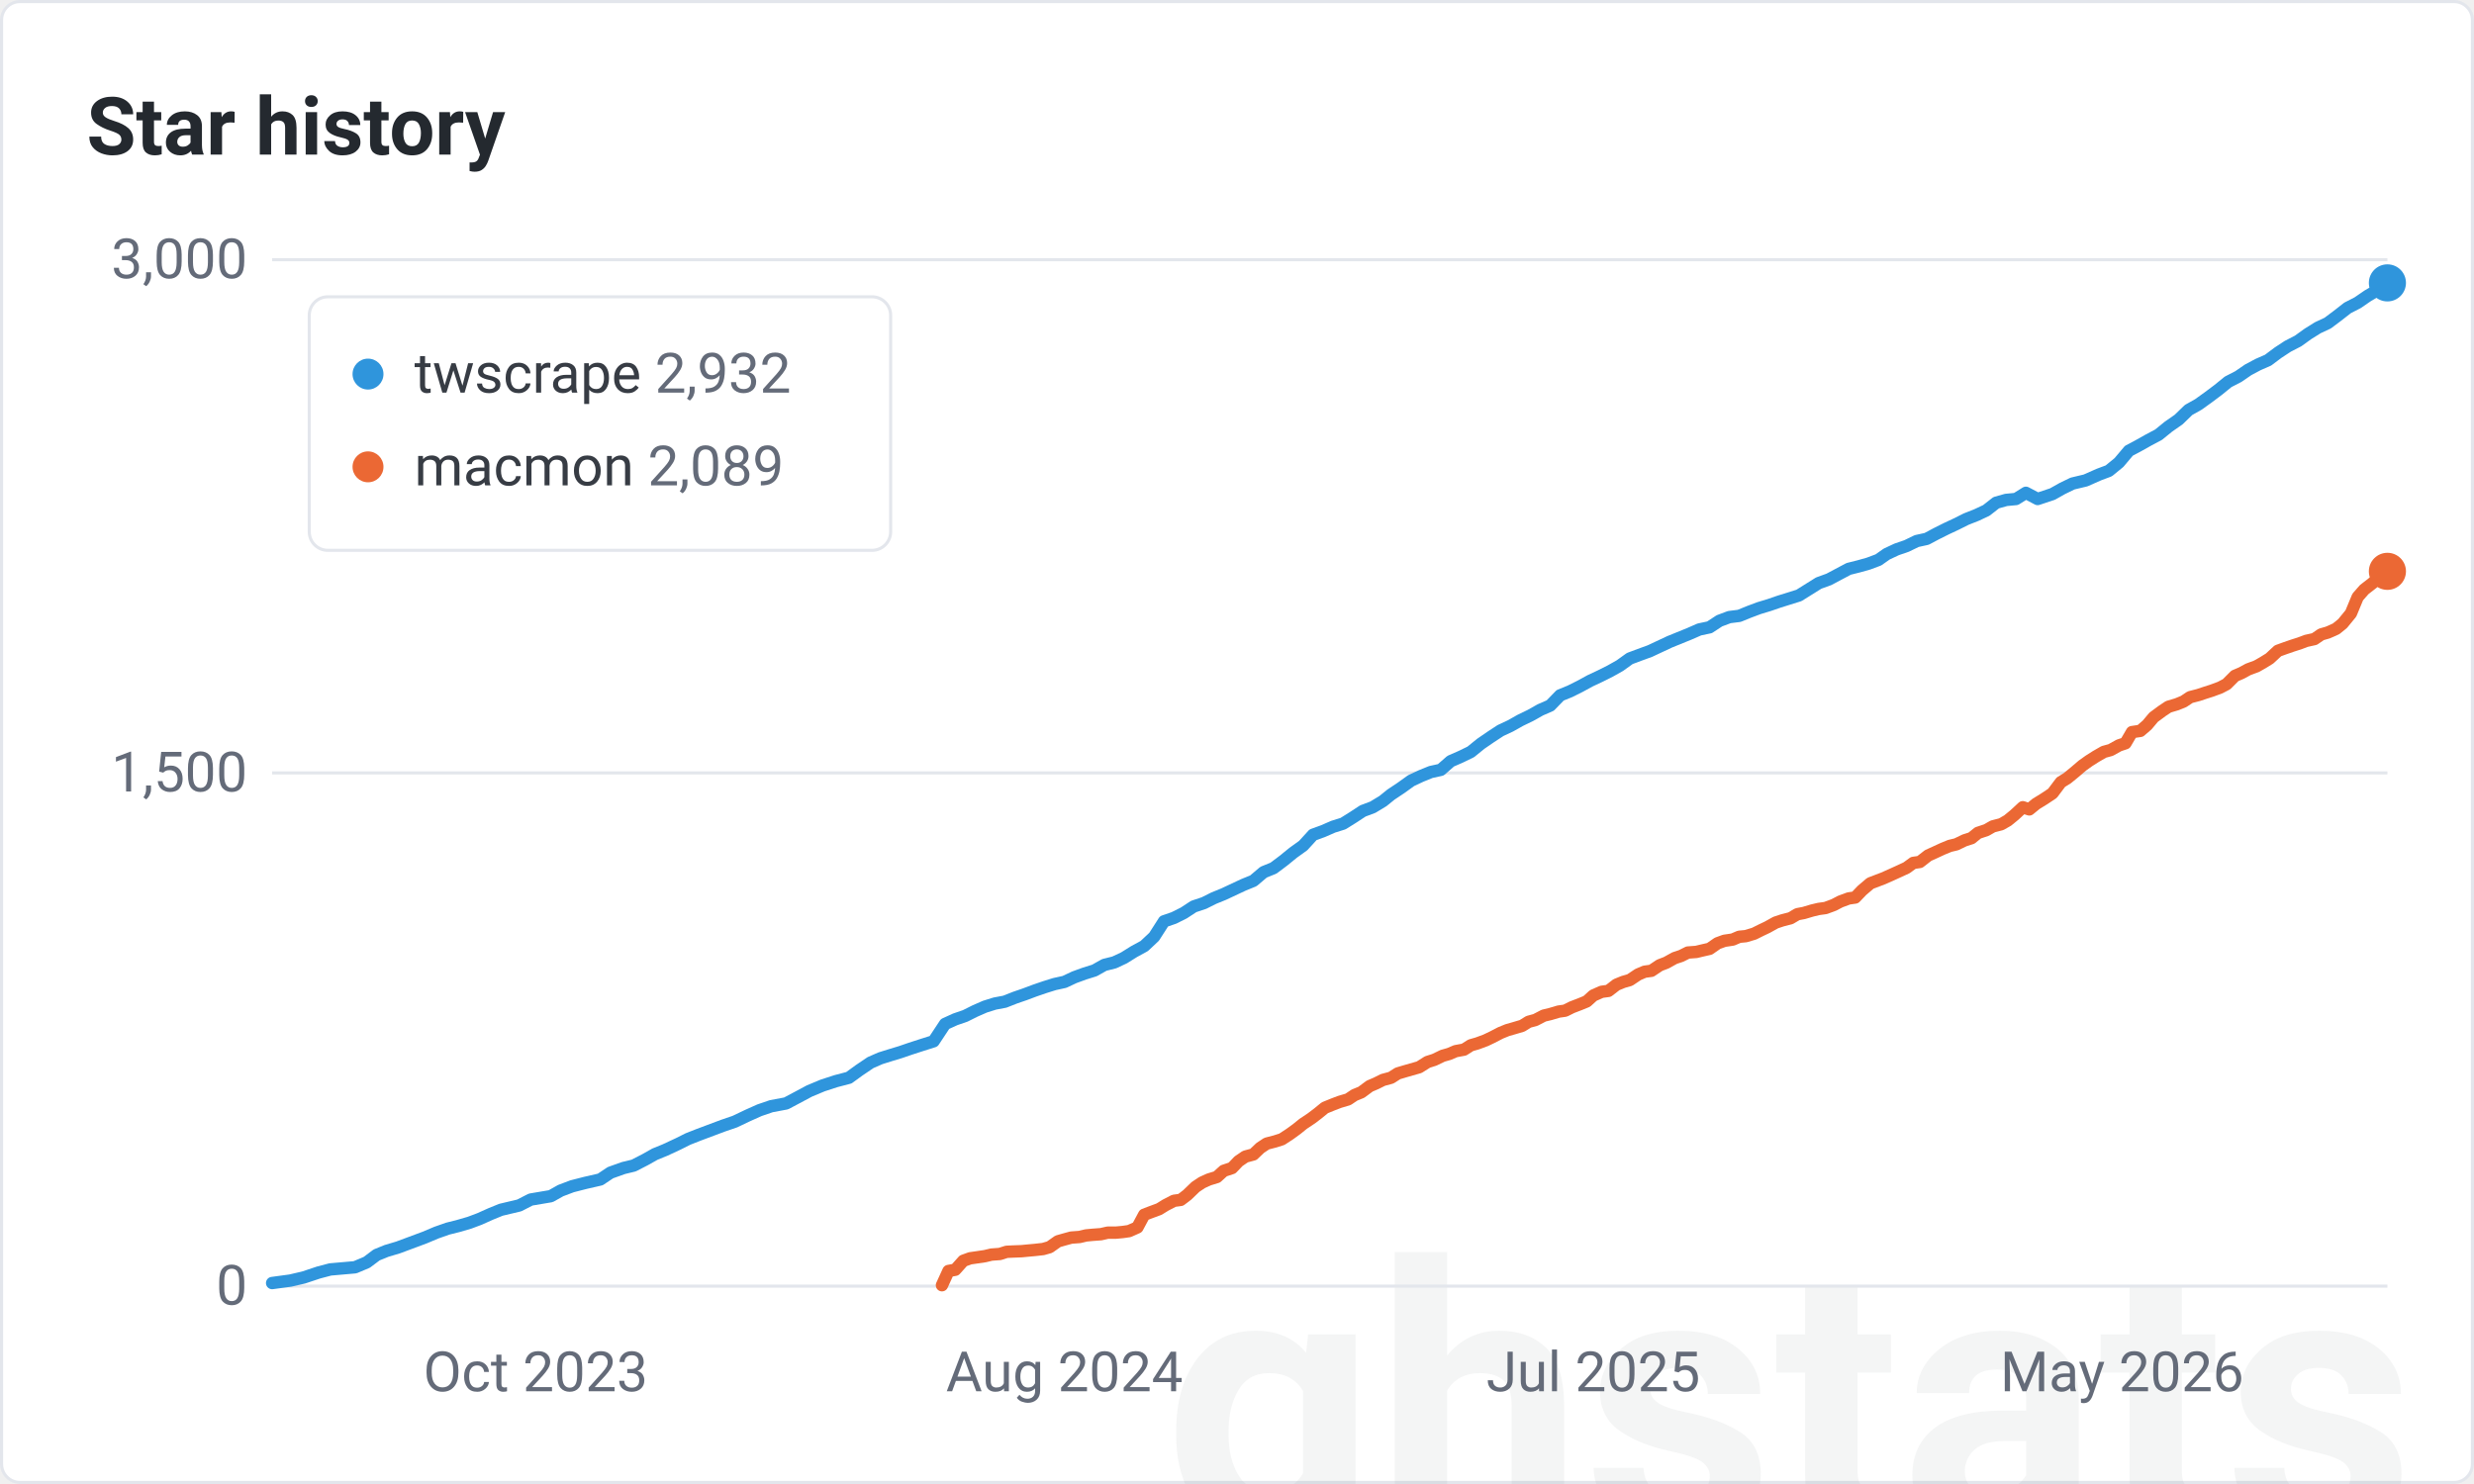
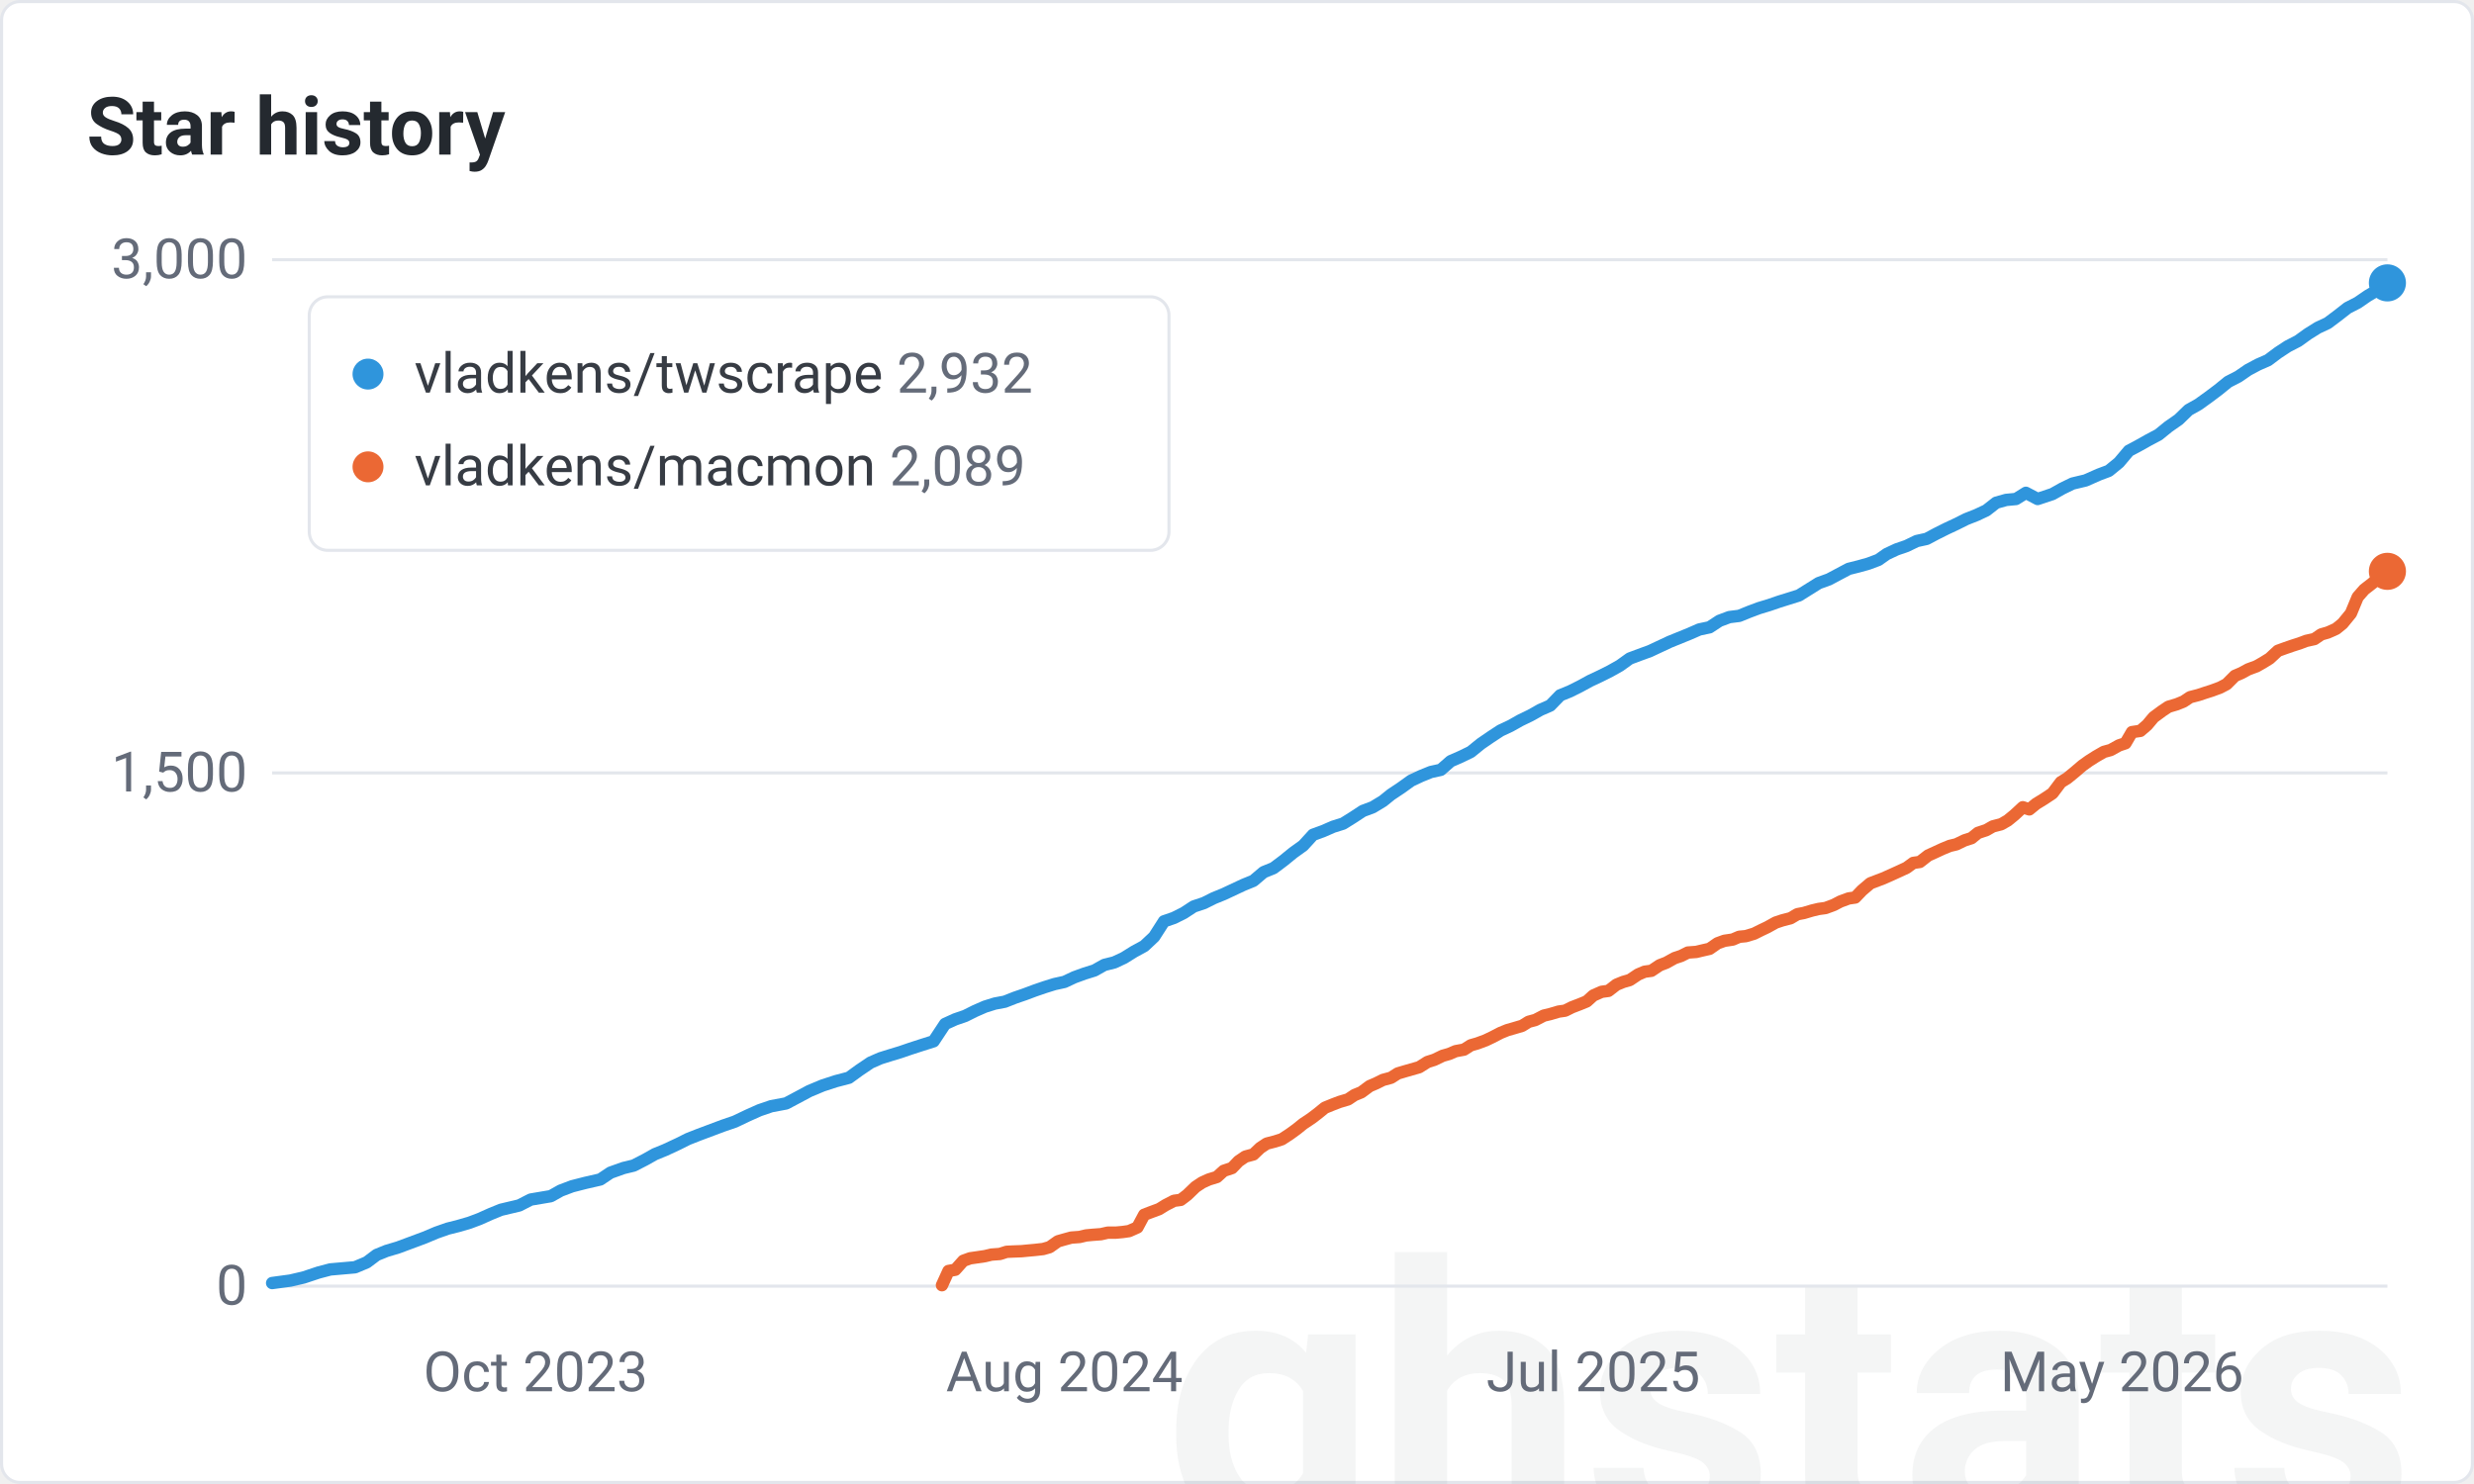
<svg xmlns="http://www.w3.org/2000/svg" width="800" height="480" viewBox="0 0 800 480" font-family="system-ui, -apple-system, 'Segoe UI', Roboto, Helvetica, Arial, sans-serif">
  <style>text{font-variant-numeric:tabular-nums}.card{fill:#ffffff;stroke:#e3e6ec}.head{fill:#24292f}.ink{fill:#373c44}.muted{fill:#646b79}.good{fill:#0f7a2a}.bad{fill:#c23a3a}.mark{fill:#24292f;fill-opacity:0.05}.bar{fill:#2f95dc;fill-opacity:0.12}.line{fill:none;stroke-width:4;stroke-linejoin:round;stroke-linecap:round}.grid{stroke:#e3e6ec}.line0{stroke:#2f95dc}.dot0{fill:#2f95dc}.line1{stroke:#eb6834}.dot1{fill:#eb6834}.line2{stroke:#1baf7a}.dot2{fill:#1baf7a}.line3{stroke:#7c6ff0}.dot3{fill:#7c6ff0}@media (prefers-color-scheme:dark){.card{fill:#181c25;stroke:#262d3b}.head{fill:#f0f1f3}.ink{fill:#c2c7d0}.muted{fill:#8891a4}.good{fill:#3fbf5a}.bad{fill:#ef7676}.mark{fill:#f0f1f3;fill-opacity:0.04}.bar{fill:#4fb0f0;fill-opacity:0.12}.line{fill:none;stroke-width:4;stroke-linejoin:round;stroke-linecap:round}.grid{stroke:#262d3b}.line0{stroke:#4fb0f0}.dot0{fill:#4fb0f0}.line1{stroke:#f07a45}.dot1{fill:#f07a45}.line2{stroke:#22c48a}.dot2{fill:#22c48a}.line3{stroke:#9a8cf0}.dot3{fill:#9a8cf0}}</style>
  <rect x="0.5" y="0.5" width="799" height="479" rx="6" class="card" />
  <text x="781" y="495" font-size="120" class="mark" font-weight="700" text-anchor="end">ghstats</text>
  <text x="28" y="50" font-size="26" class="head" font-weight="600">Star history</text>
  <line x1="88" y1="416.0" x2="772" y2="416.0" class="grid" />
  <text x="80" y="422" font-size="18" class="muted" text-anchor="end">0</text>
  <line x1="88" y1="250.0" x2="772" y2="250.0" class="grid" />
  <text x="80" y="256" font-size="18" class="muted" text-anchor="end">1,500</text>
  <line x1="88" y1="84.0" x2="772" y2="84.0" class="grid" />
  <text x="80" y="90" font-size="18" class="muted" text-anchor="end">3,000</text>
  <path d="M88.0 415.0L93.9 414.2L98.2 413.2L103.0 411.6L106.8 410.6L114.8 409.9L118.6 408.3L121.8 405.9L125.0 404.6L128.7 403.5L133.0 401.9L137.3 400.3L141.1 398.7L144.8 397.4L148.0 396.6L151.8 395.5L155.0 394.3L158.8 392.6L162.0 391.3L167.9 389.9L171.6 388.0L178.1 386.9L181.3 385.1L185.0 383.7L189.3 382.6L194.1 381.5L197.4 379.3L201.6 377.8L204.9 377.0L208.6 375.1L211.8 373.3L215.0 372.0L219.3 370.0L222.5 368.4L225.8 367.1L229.0 365.9L233.8 364.1L237.6 362.8L241.8 360.8L245.6 359.1L249.4 357.8L254.2 356.9L257.4 355.2L261.7 352.9L266.0 351.1L270.3 349.7L274.5 348.6L277.8 346.2L281.5 343.7L284.7 342.3L287.9 341.3L291.2 340.3L294.4 339.2L298.1 338.0L301.9 336.8L305.6 331.2L308.9 329.7L312.1 328.6L315.3 327.0L318.5 325.6L321.7 324.6L324.9 324.0L328.2 322.7L331.4 321.6L334.6 320.4L337.8 319.3L341.0 318.3L344.2 317.6L347.4 316.1L350.7 314.9L353.9 313.9L357.1 312.1L360.3 311.3L363.5 309.8L366.7 307.8L370.0 306.0L373.2 303.0L376.4 298.0L379.6 296.9L382.8 295.3L386.0 293.2L389.3 292.1L392.5 290.5L395.7 289.2L398.9 287.7L402.1 286.2L405.3 284.9L408.6 282.1L411.8 280.8L415.0 278.4L418.2 275.8L421.4 273.5L424.6 270.0L427.9 268.8L431.1 267.4L434.3 266.4L437.5 264.4L440.7 262.3L443.9 261.1L447.2 259.1L449.8 257.0L453.1 254.8L456.3 252.5L459.5 251.0L462.7 249.7L465.9 249.0L469.1 246.2L472.3 244.8L475.6 243.2L478.8 240.6L482.0 238.4L485.2 236.3L488.4 234.8L491.6 233.0L494.9 231.4L498.1 229.6L501.3 228.2L504.5 224.9L507.7 223.6L510.9 222.0L514.2 220.2L517.4 218.7L520.6 217.1L523.8 215.3L527.0 213.0L530.2 211.8L533.5 210.6L536.7 209.1L539.9 207.6L543.1 206.3L546.3 205.0L549.5 203.6L552.8 202.9L556.0 200.8L559.2 199.6L562.4 199.2L565.6 197.9L568.8 196.7L572.1 195.7L575.3 194.6L578.5 193.6L581.7 192.6L584.9 190.6L588.1 188.6L591.4 187.4L594.6 185.7L597.8 184.0L601.0 183.2L604.2 182.3L607.4 181.1L610.1 179.2L613.3 177.7L616.5 176.6L619.8 175.0L623.0 174.3L626.2 172.6L629.4 171.0L632.6 169.5L635.8 167.9L639.1 166.6L642.3 165.1L645.5 162.6L648.7 161.7L651.9 161.4L655.1 159.4L658.9 161.4L663.7 159.8L666.9 158.0L670.2 156.4L674.4 155.4L678.7 153.5L681.9 152.3L685.2 149.6L688.4 145.8L691.6 144.1L694.8 142.3L698.0 140.6L701.2 138.0L704.5 135.7L707.7 132.6L710.9 130.8L714.1 128.5L717.3 126.1L720.5 123.5L723.8 121.8L727.0 119.6L730.2 117.9L733.4 116.5L736.6 114.1L739.8 112.0L743.1 110.3L746.3 108.0L749.5 106.0L752.7 104.5L755.9 102.1L759.1 99.6L762.4 97.9L765.6 95.7L768.8 93.8L772.0 91.5" class="line line0" />
  <rect x="766.0" y="85.5" width="12" height="12" rx="6" class="dot0" />
  <path d="M304.6 415.7L306.7 411.1L308.9 410.7L311.5 407.8L313.7 407.0L315.8 406.7L318.5 406.3L320.6 405.8L323.3 405.6L325.5 404.9L327.6 404.8L330.3 404.7L332.4 404.5L334.6 404.3L337.3 404.0L339.4 403.4L342.1 401.5L344.2 400.9L346.4 400.3L349.1 400.1L351.2 399.6L353.3 399.4L356.0 399.2L358.2 398.7L360.8 398.7L363.0 398.5L365.1 398.2L367.8 397.0L370.0 392.9L372.1 392.1L374.8 391.1L376.9 389.8L379.6 388.4L381.8 388.1L383.9 386.5L386.6 383.9L388.7 382.5L390.9 381.5L393.5 380.7L395.7 378.7L398.4 377.8L400.5 375.6L402.7 374.1L405.3 373.4L407.5 371.3L409.6 369.9L412.3 369.2L414.5 368.5L417.1 366.8L419.3 365.2L421.4 363.5L424.1 361.7L426.2 360.1L428.4 358.3L431.1 357.2L433.2 356.4L435.9 355.6L438.0 354.2L440.2 353.3L442.9 351.3L445.0 350.4L447.2 349.3L449.8 348.6L452.0 347.2L454.7 346.4L456.8 345.8L458.9 345.2L461.6 343.5L463.8 342.8L466.5 341.5L468.6 340.9L470.7 340.0L473.4 339.5L475.6 338.1L477.7 337.5L480.4 336.5L482.5 335.5L485.2 334.1L487.4 333.2L489.5 332.6L492.2 331.8L494.3 330.5L496.5 329.9L499.2 328.5L501.3 328.0L504.0 327.2L506.1 326.9L508.3 325.8L510.9 324.8L513.1 323.9L515.2 322.0L517.9 320.8L520.1 320.5L522.7 318.5L524.9 317.6L527.0 317.0L529.7 315.2L531.8 314.3L534.0 314.0L536.7 312.2L538.8 311.4L541.5 309.9L543.6 309.2L545.8 308.1L548.5 307.9L550.6 307.4L552.8 306.9L555.4 305.1L557.6 304.3L560.3 303.9L562.4 303.0L564.5 302.8L567.2 302.0L569.4 300.9L571.5 299.9L574.2 298.4L576.3 297.7L579.0 297.0L581.2 295.7L583.3 295.3L586.0 294.5L588.1 294.0L590.3 293.7L593.0 292.7L595.1 291.6L597.8 290.6L599.9 290.3L602.1 288.0L604.8 285.7L606.9 284.9L609.0 284.1L611.7 282.9L613.9 281.9L616.5 280.7L618.7 279.1L620.8 278.8L623.5 276.7L625.7 275.7L628.3 274.5L630.5 273.6L632.6 273.1L635.3 271.8L637.5 271.1L639.6 269.4L642.3 268.5L644.4 267.3L647.1 266.6L649.2 265.4L651.4 263.6L654.1 261.1L656.2 261.8L658.4 260.0L661.0 258.4L663.7 256.6L666.4 253.0L668.5 251.7L670.7 249.9L673.4 247.6L675.5 246.1L677.7 244.7L680.3 243.2L682.5 242.6L685.2 241.1L687.3 240.4L689.4 236.8L692.1 236.4L694.3 234.5L696.4 232.0L699.1 230.0L701.2 228.6L703.9 227.8L706.1 226.9L708.2 225.5L710.9 224.8L713.0 224.1L715.2 223.4L717.9 222.4L720.0 221.3L722.7 218.6L724.8 217.7L727.0 216.5L729.7 215.5L731.8 214.3L733.9 213.0L736.6 210.5L738.8 209.7L741.4 208.8L743.6 208.1L745.7 207.3L748.4 206.7L750.6 205.2L752.7 204.6L755.4 203.4L757.5 201.7L760.2 198.4L762.4 193.1L764.5 190.7L767.2 188.6L769.3 186.7L772.0 184.8" class="line line1" />
  <rect x="766.0" y="178.8" width="12" height="12" rx="6" class="dot1" />
-   <rect x="100" y="96" width="188" height="82" rx="6" class="card" fill-opacity="0.8" />
+   <rect x="100" y="96" width="278" height="82" rx="6" class="card" fill-opacity="0.8" />
  <rect x="114.0" y="116.0" width="10" height="10" rx="5" class="dot0" />
-   <text x="134" y="127" font-size="18" class="ink">twscrape <tspan class="muted">2,932</tspan>
+   <text x="134" y="127" font-size="18" class="ink">vladkens/twscrape <tspan class="muted">2,932</tspan>
  </text>
  <rect x="114.0" y="146.0" width="10" height="10" rx="5" class="dot1" />
-   <text x="134" y="157" font-size="18" class="ink">macmon <tspan class="muted">2,089</tspan>
+   <text x="134" y="157" font-size="18" class="ink">vladkens/macmon <tspan class="muted">2,089</tspan>
  </text>
  <text x="173.2" y="450" font-size="18" class="muted" text-anchor="middle">Oct 2023</text>
  <text x="344.2" y="450" font-size="18" class="muted" text-anchor="middle">Aug 2024</text>
  <text x="515.2" y="450" font-size="18" class="muted" text-anchor="middle">Jul 2025</text>
  <text x="686.2" y="450" font-size="18" class="muted" text-anchor="middle">May 2026</text>
</svg>
